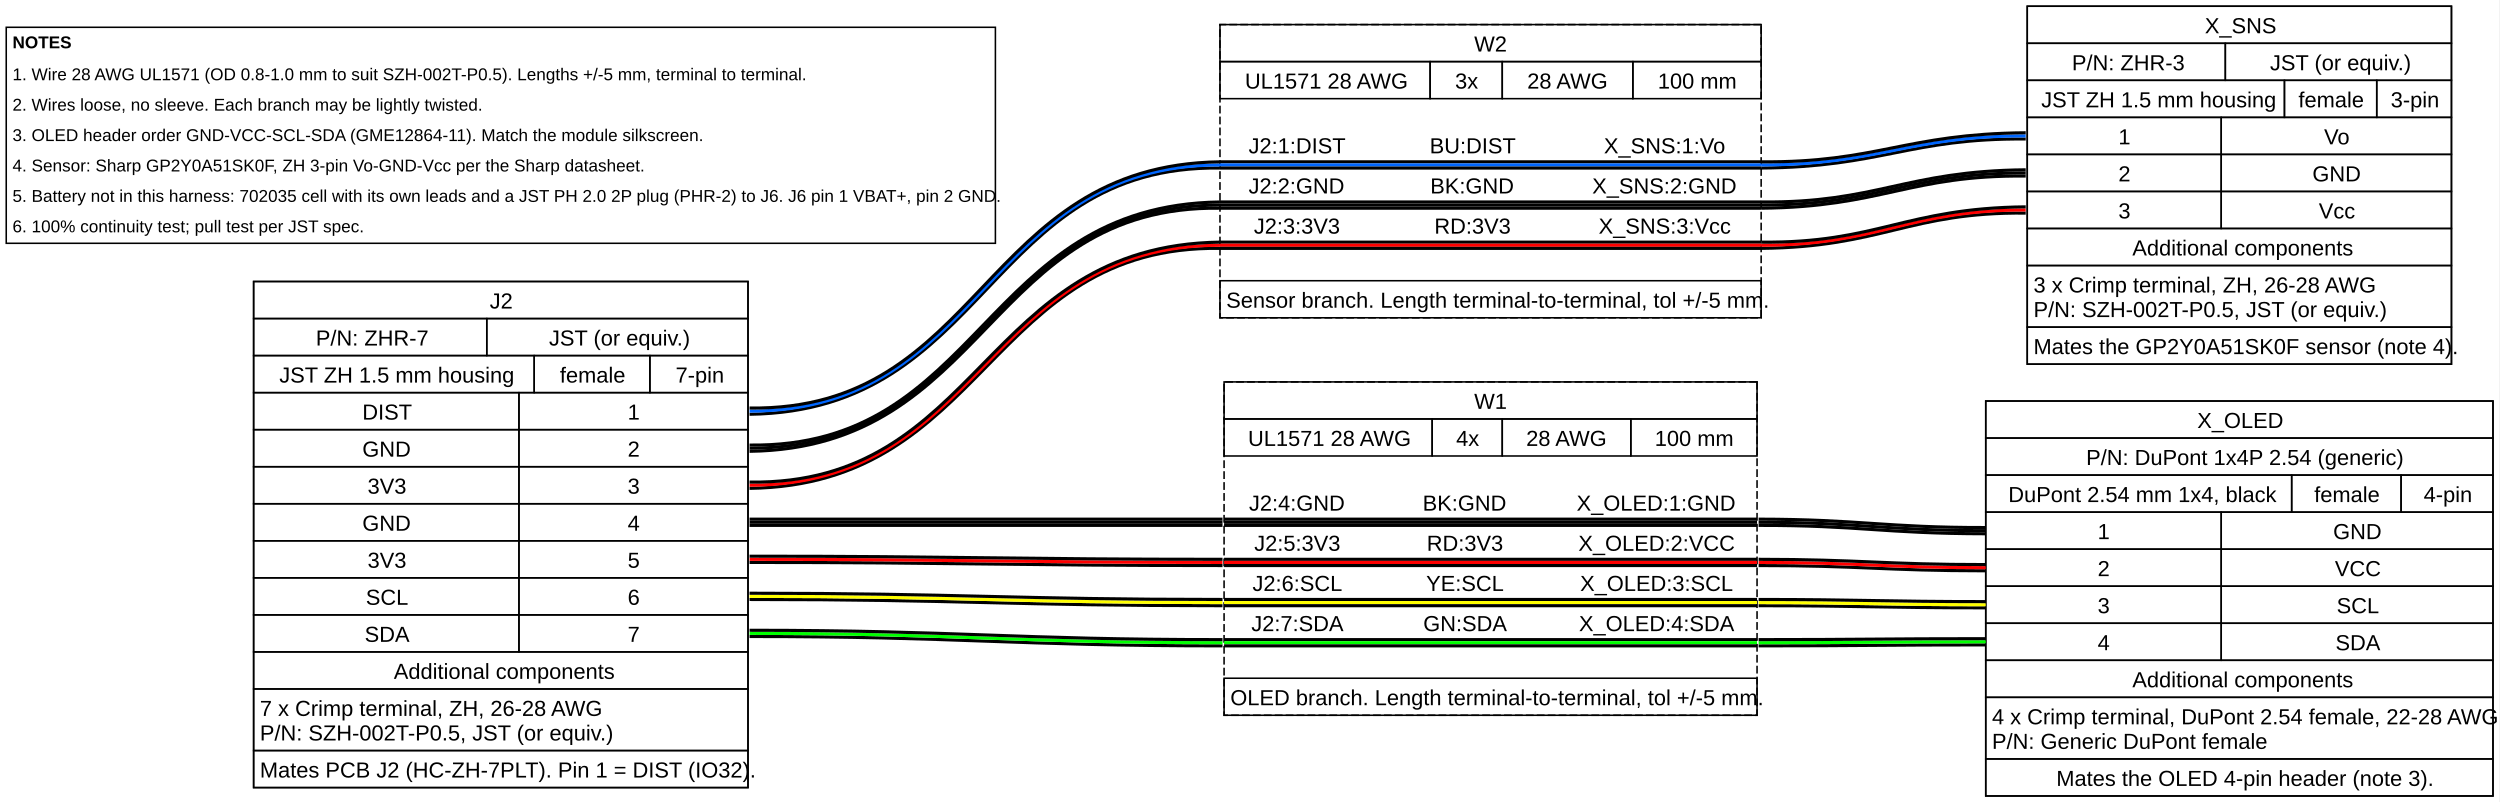
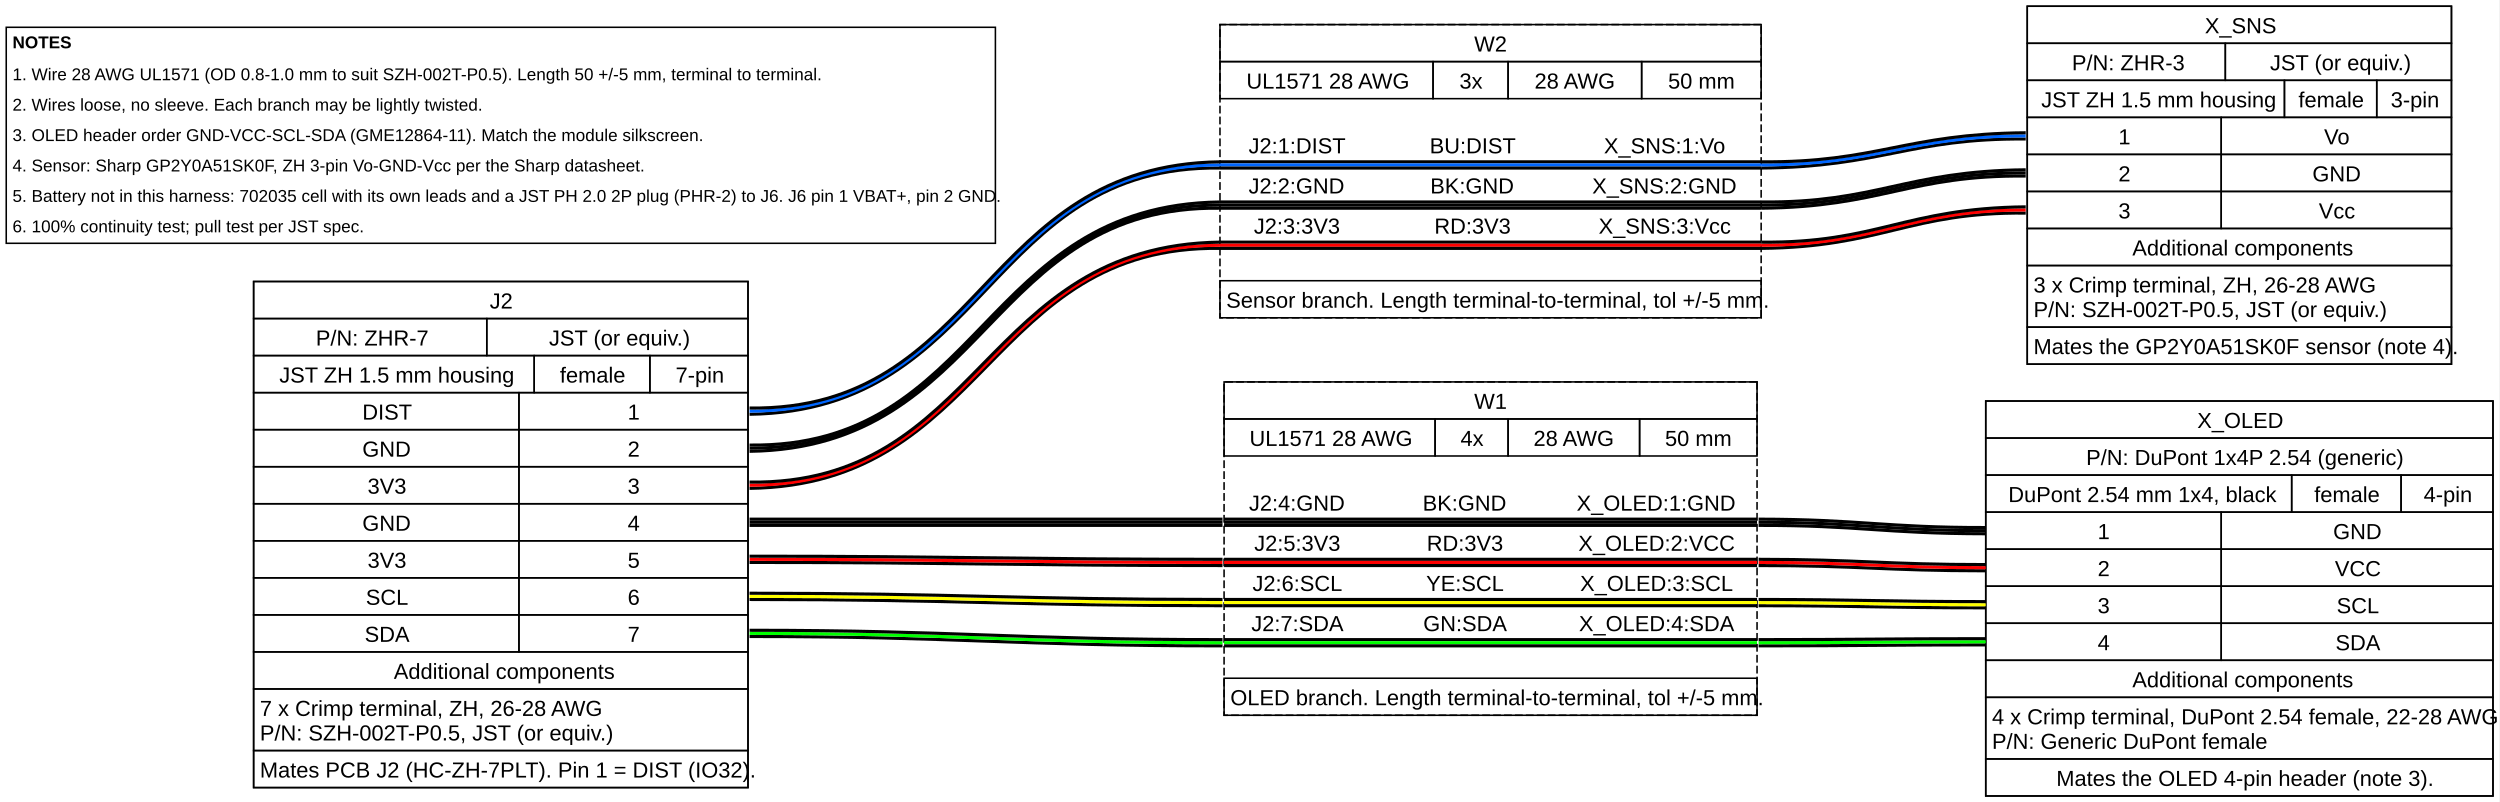
<svg xmlns="http://www.w3.org/2000/svg" width="1603pt" height="514pt" viewBox="0.00 0.00 1603.00 514.00">
  <g id="graph0" class="graph" transform="scale(1 1) rotate(0) translate(4 510.38)">
    <polygon fill="#ffffff" stroke="none" points="-4,4 -4,-510.38 1598.5,-510.38 1598.5,4 -4,4" />
    <g id="node1" class="node">
      <polygon fill="#ffffff" stroke="black" points="475.62,-329.88 158.62,-329.88 158.62,-5.38 475.62,-5.38 475.62,-329.88" />
      <polygon fill="none" stroke="black" points="158.62,-306.12 158.62,-329.88 475.62,-329.88 475.62,-306.12 158.62,-306.12" />
      <text xml:space="preserve" text-anchor="start" x="310" y="-312.57" font-family="arial" font-size="14.00">J2</text>
      <polygon fill="none" stroke="black" points="158.62,-282.38 158.62,-306.12 308.12,-306.12 308.12,-282.38 158.62,-282.38" />
      <text xml:space="preserve" text-anchor="start" x="198.5" y="-288.82" font-family="arial" font-size="14.00">P/N: ZHR-7</text>
      <polygon fill="none" stroke="black" points="308.12,-282.38 308.12,-306.12 475.62,-306.12 475.62,-282.38 308.12,-282.38" />
      <text xml:space="preserve" text-anchor="start" x="348" y="-288.82" font-family="arial" font-size="14.00">JST (or equiv.)</text>
      <polygon fill="none" stroke="black" points="158.62,-258.62 158.62,-282.38 338.54,-282.38 338.54,-258.62 158.62,-258.62" />
      <text xml:space="preserve" text-anchor="start" x="175.08" y="-265.07" font-family="arial" font-size="14.00">JST ZH 1.5 mm housing</text>
      <polygon fill="none" stroke="black" points="338.54,-258.62 338.54,-282.38 412.71,-282.38 412.71,-258.62 338.54,-258.62" />
      <text xml:space="preserve" text-anchor="start" x="355" y="-265.07" font-family="arial" font-size="14.00">female</text>
      <polygon fill="none" stroke="black" points="412.71,-258.62 412.71,-282.38 475.62,-282.38 475.62,-258.62 412.71,-258.62" />
      <text xml:space="preserve" text-anchor="start" x="429.17" y="-265.07" font-family="arial" font-size="14.00">7-pin</text>
      <polygon fill="none" stroke="black" points="158.62,-234.88 158.62,-258.62 328.75,-258.62 328.75,-234.88 158.62,-234.88" />
      <text xml:space="preserve" text-anchor="start" x="228.31" y="-241.32" font-family="arial" font-size="14.00">DIST</text>
      <polygon fill="none" stroke="black" points="328.75,-234.88 328.75,-258.62 475.62,-258.62 475.62,-234.88 328.75,-234.88" />
      <text xml:space="preserve" text-anchor="start" x="398.44" y="-241.32" font-family="arial" font-size="14.00">1</text>
      <polygon fill="none" stroke="black" points="158.62,-211.12 158.62,-234.88 328.75,-234.88 328.75,-211.12 158.62,-211.12" />
      <text xml:space="preserve" text-anchor="start" x="228.31" y="-217.57" font-family="arial" font-size="14.00">GND</text>
      <polygon fill="none" stroke="black" points="328.75,-211.12 328.75,-234.88 475.62,-234.88 475.62,-211.12 328.75,-211.12" />
      <text xml:space="preserve" text-anchor="start" x="398.44" y="-217.57" font-family="arial" font-size="14.00">2</text>
      <polygon fill="none" stroke="black" points="158.62,-187.38 158.62,-211.12 328.75,-211.12 328.75,-187.38 158.62,-187.38" />
      <text xml:space="preserve" text-anchor="start" x="231.69" y="-193.82" font-family="arial" font-size="14.00">3V3</text>
      <polygon fill="none" stroke="black" points="328.75,-187.38 328.75,-211.12 475.62,-211.12 475.62,-187.38 328.75,-187.38" />
      <text xml:space="preserve" text-anchor="start" x="398.44" y="-193.82" font-family="arial" font-size="14.00">3</text>
      <polygon fill="none" stroke="black" points="158.62,-163.62 158.62,-187.38 328.75,-187.38 328.75,-163.62 158.62,-163.62" />
      <text xml:space="preserve" text-anchor="start" x="228.31" y="-170.07" font-family="arial" font-size="14.00">GND</text>
      <polygon fill="none" stroke="black" points="328.75,-163.62 328.75,-187.38 475.62,-187.38 475.62,-163.62 328.75,-163.62" />
      <text xml:space="preserve" text-anchor="start" x="398.44" y="-170.07" font-family="arial" font-size="14.00">4</text>
      <polygon fill="none" stroke="black" points="158.62,-139.88 158.62,-163.62 328.75,-163.62 328.75,-139.88 158.62,-139.88" />
      <text xml:space="preserve" text-anchor="start" x="231.69" y="-146.32" font-family="arial" font-size="14.00">3V3</text>
      <polygon fill="none" stroke="black" points="328.75,-139.88 328.75,-163.62 475.62,-163.62 475.62,-139.88 328.75,-139.88" />
      <text xml:space="preserve" text-anchor="start" x="398.44" y="-146.32" font-family="arial" font-size="14.00">5</text>
      <polygon fill="none" stroke="black" points="158.62,-116.12 158.62,-139.88 328.75,-139.88 328.75,-116.12 158.62,-116.12" />
      <text xml:space="preserve" text-anchor="start" x="230.56" y="-122.58" font-family="arial" font-size="14.00">SCL</text>
      <polygon fill="none" stroke="black" points="328.75,-116.12 328.75,-139.88 475.62,-139.88 475.62,-116.12 328.75,-116.12" />
      <text xml:space="preserve" text-anchor="start" x="398.44" y="-122.58" font-family="arial" font-size="14.00">6</text>
      <polygon fill="none" stroke="black" points="158.62,-92.38 158.62,-116.12 328.75,-116.12 328.75,-92.38 158.62,-92.38" />
      <text xml:space="preserve" text-anchor="start" x="229.81" y="-98.83" font-family="arial" font-size="14.00">SDA</text>
      <polygon fill="none" stroke="black" points="328.75,-92.38 328.75,-116.12 475.62,-116.12 475.62,-92.38 328.75,-92.38" />
      <text xml:space="preserve" text-anchor="start" x="398.44" y="-98.83" font-family="arial" font-size="14.00">7</text>
      <polygon fill="none" stroke="black" points="158.62,-68.62 158.62,-92.38 475.62,-92.38 475.62,-68.62 158.62,-68.62" />
      <text xml:space="preserve" text-anchor="start" x="248.5" y="-75.08" font-family="arial" font-size="14.00">Additional components</text>
      <polygon fill="none" stroke="black" points="158.62,-29.12 158.62,-68.62 475.62,-68.62 475.62,-29.12 158.62,-29.12" />
      <text xml:space="preserve" text-anchor="start" x="162.62" y="-51.33" font-family="arial" font-size="14.00">7 x Crimp terminal, ZH, 26-28 AWG</text>
      <text xml:space="preserve" text-anchor="start" x="162.62" y="-35.58" font-family="arial" font-size="14.00">P/N: SZH-002T-P0.5, JST (or equiv.)</text>
      <polygon fill="none" stroke="black" points="158.62,-5.38 158.62,-29.12 475.62,-29.12 475.62,-5.38 158.62,-5.38" />
      <text xml:space="preserve" text-anchor="start" x="162.62" y="-11.82" font-family="arial" font-size="14.00">Mates PCB J2 (HC-ZH-7PLT). Pin 1 = DIST (IO32).</text>
    </g>
    <g id="node4" class="node">
      <polygon fill="#ffffff" stroke="black" stroke-dasharray="5,2" points="1122.62,-265.5 780.88,-265.5 780.88,-51.75 1122.62,-51.75 1122.62,-265.5" />
      <polygon fill="none" stroke="black" points="780.88,-241.75 780.88,-265.5 1122.62,-265.5 1122.62,-241.75 780.88,-241.75" />
      <text xml:space="preserve" text-anchor="start" x="941.25" y="-248.2" font-family="arial" font-size="14.00">W1</text>
-       <polygon fill="none" stroke="black" points="780.88,-218 780.88,-241.75 914.31,-241.75 914.31,-218 780.88,-218" />
-       <text xml:space="preserve" text-anchor="start" x="796.22" y="-224.45" font-family="arial" font-size="14.00">UL1571 28 AWG</text>
-       <polygon fill="none" stroke="black" points="914.31,-218 914.31,-241.75 959.25,-241.75 959.25,-218 914.31,-218" />
-       <text xml:space="preserve" text-anchor="start" x="929.66" y="-224.45" font-family="arial" font-size="14.00">4x</text>
-       <polygon fill="none" stroke="black" points="959.25,-218 959.25,-241.75 1041.69,-241.75 1041.69,-218 959.25,-218" />
-       <text xml:space="preserve" text-anchor="start" x="974.59" y="-224.45" font-family="arial" font-size="14.00">28 AWG</text>
-       <polygon fill="none" stroke="black" points="1041.69,-218 1041.69,-241.75 1122.62,-241.75 1122.62,-218 1041.69,-218" />
-       <text xml:space="preserve" text-anchor="start" x="1057.03" y="-224.45" font-family="arial" font-size="14.00">100 mm</text>
+       <polygon fill="none" stroke="black" points="780.88,-218 780.88,-241.75 916.19,-241.75 916.19,-218 780.88,-218" />
+       <text xml:space="preserve" text-anchor="start" x="797.16" y="-224.45" font-family="arial" font-size="14.00">UL1571 28 AWG</text>
+       <polygon fill="none" stroke="black" points="916.19,-218 916.19,-241.75 963,-241.75 963,-218 916.19,-218" />
+       <text xml:space="preserve" text-anchor="start" x="932.47" y="-224.45" font-family="arial" font-size="14.00">4x</text>
+       <polygon fill="none" stroke="black" points="963,-218 963,-241.75 1047.31,-241.75 1047.31,-218 963,-218" />
+       <text xml:space="preserve" text-anchor="start" x="979.28" y="-224.45" font-family="arial" font-size="14.00">28 AWG</text>
+       <polygon fill="none" stroke="black" points="1047.31,-218 1047.31,-241.75 1122.62,-241.75 1122.62,-218 1047.31,-218" />
+       <text xml:space="preserve" text-anchor="start" x="1063.59" y="-224.45" font-family="arial" font-size="14.00">50 mm</text>
      <text xml:space="preserve" text-anchor="start" x="824.96" y="-202.7" font-family="arial" font-size="14.00"> </text>
      <text xml:space="preserve" text-anchor="start" x="796.83" y="-182.95" font-family="arial" font-size="14.00">J2:4:GND</text>
      <text xml:space="preserve" text-anchor="start" x="888.75" y="-182.95" font-family="arial" font-size="14.00">     BK:GND    </text>
      <text xml:space="preserve" text-anchor="start" x="1006.92" y="-182.95" font-family="arial" font-size="14.00">X_OLED:1:GND</text>
      <polygon fill="#000000" stroke="none" points="780.88,-176.5 780.88,-178.5 1122.62,-178.5 1122.62,-176.5 780.88,-176.5" />
      <polygon fill="#000000" stroke="none" points="780.88,-174.5 780.88,-176.5 1122.62,-176.5 1122.62,-174.5 780.88,-174.5" />
      <polygon fill="#000000" stroke="none" points="780.88,-172.5 780.88,-174.5 1122.62,-174.5 1122.62,-172.5 780.88,-172.5" />
      <text xml:space="preserve" text-anchor="start" x="800.21" y="-157.2" font-family="arial" font-size="14.00">J2:5:3V3</text>
      <text xml:space="preserve" text-anchor="start" x="891.38" y="-157.2" font-family="arial" font-size="14.00">     RD:3V3    </text>
      <text xml:space="preserve" text-anchor="start" x="1008.04" y="-157.2" font-family="arial" font-size="14.00">X_OLED:2:VCC</text>
      <polygon fill="#000000" stroke="none" points="780.88,-150.75 780.88,-152.75 1122.62,-152.75 1122.62,-150.75 780.88,-150.75" />
      <polygon fill="#ff0000" stroke="none" points="780.88,-148.75 780.88,-150.75 1122.62,-150.75 1122.62,-148.75 780.88,-148.75" />
      <polygon fill="#000000" stroke="none" points="780.88,-146.75 780.88,-148.75 1122.62,-148.75 1122.62,-146.75 780.88,-146.75" />
      <text xml:space="preserve" text-anchor="start" x="799.08" y="-131.45" font-family="arial" font-size="14.00">J2:6:SCL</text>
      <text xml:space="preserve" text-anchor="start" x="891" y="-131.45" font-family="arial" font-size="14.00">     YE:SCL    </text>
      <text xml:space="preserve" text-anchor="start" x="1009.17" y="-131.45" font-family="arial" font-size="14.00">X_OLED:3:SCL</text>
      <polygon fill="#000000" stroke="none" points="780.88,-125 780.88,-127 1122.62,-127 1122.62,-125 780.88,-125" />
      <polygon fill="#ffff00" stroke="none" points="780.88,-123 780.88,-125 1122.62,-125 1122.62,-123 780.88,-123" />
      <polygon fill="#000000" stroke="none" points="780.88,-121 780.88,-123 1122.62,-123 1122.62,-121 780.88,-121" />
      <text xml:space="preserve" text-anchor="start" x="798.33" y="-105.7" font-family="arial" font-size="14.00">J2:7:SDA</text>
      <text xml:space="preserve" text-anchor="start" x="889.12" y="-105.7" font-family="arial" font-size="14.00">     GN:SDA    </text>
      <text xml:space="preserve" text-anchor="start" x="1008.42" y="-105.7" font-family="arial" font-size="14.00">X_OLED:4:SDA</text>
      <polygon fill="#000000" stroke="none" points="780.88,-99.25 780.88,-101.25 1122.62,-101.25 1122.62,-99.25 780.88,-99.25" />
      <polygon fill="#00ff00" stroke="none" points="780.88,-97.25 780.88,-99.25 1122.62,-99.25 1122.62,-97.25 780.88,-97.25" />
      <polygon fill="#000000" stroke="none" points="780.88,-95.25 780.88,-97.25 1122.62,-97.25 1122.62,-95.25 780.88,-95.25" />
      <text xml:space="preserve" text-anchor="start" x="824.96" y="-79.95" font-family="arial" font-size="14.00"> </text>
      <polygon fill="none" stroke="black" points="780.88,-51.75 780.88,-75.5 1122.62,-75.5 1122.62,-51.75 780.88,-51.75" />
      <text xml:space="preserve" text-anchor="start" x="784.88" y="-58.2" font-family="arial" font-size="14.00">OLED branch. Length terminal-to-terminal, tol +/-5 mm.</text>
    </g>
    <g id="edge1" class="edge">
      <path fill="none" stroke="#000000" stroke-width="2" d="M476.62,-173.5C611.4,-173.5 645.1,-173.5 779.88,-173.5" />
      <path fill="none" stroke="#000000" stroke-width="2" d="M476.62,-175.5C611.4,-175.5 645.1,-175.5 779.88,-175.5" />
      <path fill="none" stroke="#000000" stroke-width="2" d="M476.62,-177.5C611.4,-177.5 645.1,-177.5 779.88,-177.5" />
    </g>
    <g id="edge3" class="edge">
      <path fill="none" stroke="#000000" stroke-width="2" d="M476.62,-149.75C611.29,-149.75 644.98,-147.75 779.88,-147.75" />
      <path fill="none" stroke="#ff0000" stroke-width="2" d="M476.62,-151.75C611.41,-151.75 645.09,-149.75 779.88,-149.75" />
      <path fill="none" stroke="#000000" stroke-width="2" d="M476.62,-153.75C611.52,-153.75 645.21,-151.75 779.88,-151.75" />
    </g>
    <g id="edge5" class="edge">
      <path fill="none" stroke="#000000" stroke-width="2" d="M476.62,-126C611.18,-126.01 644.85,-122.01 779.88,-122" />
      <path fill="none" stroke="#ffff00" stroke-width="2" d="M476.62,-128C611.41,-128 645.09,-124 779.88,-124" />
      <path fill="none" stroke="#000000" stroke-width="2" d="M476.62,-130C611.65,-129.99 645.32,-125.99 779.88,-126" />
    </g>
    <g id="edge7" class="edge">
      <path fill="none" stroke="#000000" stroke-width="2" d="M476.62,-102.25C611.08,-102.28 644.72,-96.28 779.88,-96.25" />
      <path fill="none" stroke="#00ff00" stroke-width="2" d="M476.62,-104.25C611.43,-104.25 645.07,-98.25 779.88,-98.25" />
      <path fill="none" stroke="#000000" stroke-width="2" d="M476.62,-106.25C611.78,-106.22 645.42,-100.22 779.88,-100.25" />
    </g>
    <g id="node5" class="node">
      <polygon fill="#ffffff" stroke="black" stroke-dasharray="5,2" points="1125.25,-494.62 778.25,-494.62 778.25,-306.62 1125.25,-306.62 1125.25,-494.62" />
      <polygon fill="none" stroke="black" points="778.25,-470.88 778.25,-494.62 1125.25,-494.62 1125.25,-470.88 778.25,-470.88" />
      <text xml:space="preserve" text-anchor="start" x="941.25" y="-477.32" font-family="arial" font-size="14.00">W2</text>
-       <polygon fill="none" stroke="black" points="778.25,-447.12 778.25,-470.88 913,-470.88 913,-447.12 778.25,-447.12" />
-       <text xml:space="preserve" text-anchor="start" x="794.25" y="-453.57" font-family="arial" font-size="14.00">UL1571 28 AWG</text>
-       <polygon fill="none" stroke="black" points="913,-447.12 913,-470.88 959.25,-470.88 959.25,-447.12 913,-447.12" />
-       <text xml:space="preserve" text-anchor="start" x="929" y="-453.57" font-family="arial" font-size="14.00">3x</text>
-       <polygon fill="none" stroke="black" points="959.25,-447.12 959.25,-470.88 1043,-470.88 1043,-447.12 959.25,-447.12" />
-       <text xml:space="preserve" text-anchor="start" x="975.25" y="-453.57" font-family="arial" font-size="14.00">28 AWG</text>
-       <polygon fill="none" stroke="black" points="1043,-447.12 1043,-470.88 1125.25,-470.88 1125.25,-447.12 1043,-447.12" />
-       <text xml:space="preserve" text-anchor="start" x="1059" y="-453.57" font-family="arial" font-size="14.00">100 mm</text>
+       <polygon fill="none" stroke="black" points="778.25,-447.12 778.25,-470.88 914.88,-470.88 914.88,-447.12 778.25,-447.12" />
+       <text xml:space="preserve" text-anchor="start" x="795.19" y="-453.57" font-family="arial" font-size="14.00">UL1571 28 AWG</text>
+       <polygon fill="none" stroke="black" points="914.88,-447.12 914.88,-470.88 963,-470.88 963,-447.12 914.88,-447.12" />
+       <text xml:space="preserve" text-anchor="start" x="931.81" y="-453.57" font-family="arial" font-size="14.00">3x</text>
+       <polygon fill="none" stroke="black" points="963,-447.12 963,-470.88 1048.62,-470.88 1048.62,-447.12 963,-447.12" />
+       <text xml:space="preserve" text-anchor="start" x="979.94" y="-453.57" font-family="arial" font-size="14.00">28 AWG</text>
+       <polygon fill="none" stroke="black" points="1048.62,-447.12 1048.62,-470.88 1125.25,-470.88 1125.25,-447.12 1048.62,-447.12" />
+       <text xml:space="preserve" text-anchor="start" x="1065.56" y="-453.57" font-family="arial" font-size="14.00">50 mm</text>
      <text xml:space="preserve" text-anchor="start" x="824.71" y="-431.82" font-family="arial" font-size="14.00"> </text>
      <text xml:space="preserve" text-anchor="start" x="796.58" y="-412.07" font-family="arial" font-size="14.00">J2:1:DIST</text>
      <text xml:space="preserve" text-anchor="start" x="893.25" y="-412.07" font-family="arial" font-size="14.00">     BU:DIST    </text>
      <text xml:space="preserve" text-anchor="start" x="1024.42" y="-412.07" font-family="arial" font-size="14.00">X_SNS:1:Vo</text>
      <polygon fill="#000000" stroke="none" points="778.25,-405.62 778.25,-407.62 1125.25,-407.62 1125.25,-405.62 778.25,-405.62" />
      <polygon fill="#0066ff" stroke="none" points="778.25,-403.62 778.25,-405.62 1125.25,-405.62 1125.25,-403.62 778.25,-403.62" />
      <polygon fill="#000000" stroke="none" points="778.25,-401.62 778.25,-403.62 1125.25,-403.62 1125.25,-401.62 778.25,-401.62" />
      <text xml:space="preserve" text-anchor="start" x="796.58" y="-386.32" font-family="arial" font-size="14.00">J2:2:GND</text>
      <text xml:space="preserve" text-anchor="start" x="893.62" y="-386.32" font-family="arial" font-size="14.00">     BK:GND    </text>
      <text xml:space="preserve" text-anchor="start" x="1016.92" y="-386.32" font-family="arial" font-size="14.00">X_SNS:2:GND</text>
      <polygon fill="#000000" stroke="none" points="778.25,-379.88 778.25,-381.88 1125.25,-381.88 1125.25,-379.88 778.25,-379.88" />
      <polygon fill="#000000" stroke="none" points="778.25,-377.88 778.25,-379.88 1125.25,-379.88 1125.25,-377.88 778.25,-377.88" />
      <polygon fill="#000000" stroke="none" points="778.25,-375.88 778.25,-377.88 1125.25,-377.88 1125.25,-375.88 778.25,-375.88" />
      <text xml:space="preserve" text-anchor="start" x="799.96" y="-360.57" font-family="arial" font-size="14.00">J2:3:3V3</text>
      <text xml:space="preserve" text-anchor="start" x="896.25" y="-360.57" font-family="arial" font-size="14.00">     RD:3V3    </text>
      <text xml:space="preserve" text-anchor="start" x="1021.04" y="-360.57" font-family="arial" font-size="14.00">X_SNS:3:Vcc</text>
      <polygon fill="#000000" stroke="none" points="778.25,-354.12 778.25,-356.12 1125.25,-356.12 1125.25,-354.12 778.25,-354.12" />
      <polygon fill="#ff0000" stroke="none" points="778.25,-352.12 778.25,-354.12 1125.25,-354.12 1125.25,-352.12 778.25,-352.12" />
      <polygon fill="#000000" stroke="none" points="778.25,-350.12 778.25,-352.12 1125.25,-352.12 1125.25,-350.12 778.25,-350.12" />
      <text xml:space="preserve" text-anchor="start" x="824.71" y="-334.82" font-family="arial" font-size="14.00"> </text>
      <polygon fill="none" stroke="black" points="778.25,-306.62 778.25,-330.38 1125.25,-330.38 1125.25,-306.62 778.25,-306.62" />
      <text xml:space="preserve" text-anchor="start" x="782.25" y="-313.07" font-family="arial" font-size="14.00">Sensor branch. Length terminal-to-terminal, tol +/-5 mm.</text>
    </g>
    <g id="edge9" class="edge">
      <path fill="none" stroke="#000000" stroke-width="2" d="M476.62,-244.75C629.93,-246.76 628.94,-404.64 778.25,-402.63" />
      <path fill="none" stroke="#0066ff" stroke-width="2" d="M476.62,-246.75C627.93,-246.75 626.94,-404.62 778.25,-404.62" />
      <path fill="none" stroke="#000000" stroke-width="2" d="M476.62,-248.75C625.93,-246.74 624.94,-404.61 778.25,-406.62" />
    </g>
    <g id="edge11" class="edge">
      <path fill="none" stroke="#000000" stroke-width="2" d="M476.62,-221C629.52,-223 629.35,-378.88 778.25,-376.88" />
      <path fill="none" stroke="#000000" stroke-width="2" d="M476.62,-223C627.52,-223 627.35,-378.88 778.25,-378.88" />
      <path fill="none" stroke="#000000" stroke-width="2" d="M476.62,-225C625.52,-223 625.35,-378.87 778.25,-380.87" />
    </g>
    <g id="edge13" class="edge">
      <path fill="none" stroke="#000000" stroke-width="2" d="M476.62,-197.25C629.12,-199.24 629.76,-353.12 778.25,-351.13" />
      <path fill="none" stroke="#ff0000" stroke-width="2" d="M476.62,-199.25C627.12,-199.25 627.76,-353.12 778.25,-353.12" />
      <path fill="none" stroke="#000000" stroke-width="2" d="M476.62,-201.25C625.12,-199.26 625.76,-353.13 778.25,-355.12" />
    </g>
    <g id="node2" class="node">
      <polygon fill="#ffffff" stroke="black" points="1594.5,-253.25 1269.25,-253.25 1269.25,0 1594.5,0 1594.5,-253.25" />
      <polygon fill="none" stroke="black" points="1269.25,-229.5 1269.25,-253.25 1594.5,-253.25 1594.5,-229.5 1269.25,-229.5" />
      <text xml:space="preserve" text-anchor="start" x="1404.88" y="-235.95" font-family="arial" font-size="14.00">X_OLED</text>
      <polygon fill="none" stroke="black" points="1269.25,-205.75 1269.25,-229.5 1594.5,-229.5 1594.5,-205.75 1269.25,-205.75" />
      <text xml:space="preserve" text-anchor="start" x="1333.62" y="-212.2" font-family="arial" font-size="14.00">P/N: DuPont 1x4P 2.54 (generic)</text>
      <polygon fill="none" stroke="black" points="1269.25,-182 1269.25,-205.75 1465.42,-205.75 1465.42,-182 1269.25,-182" />
      <text xml:space="preserve" text-anchor="start" x="1283.71" y="-188.45" font-family="arial" font-size="14.00">DuPont 2.54 mm 1x4, black</text>
      <polygon fill="none" stroke="black" points="1465.42,-182 1465.42,-205.75 1535.58,-205.75 1535.58,-182 1465.42,-182" />
      <text xml:space="preserve" text-anchor="start" x="1479.88" y="-188.45" font-family="arial" font-size="14.00">female</text>
      <polygon fill="none" stroke="black" points="1535.58,-182 1535.58,-205.75 1594.5,-205.75 1594.5,-182 1535.58,-182" />
      <text xml:space="preserve" text-anchor="start" x="1550.04" y="-188.45" font-family="arial" font-size="14.00">4-pin</text>
      <polygon fill="none" stroke="black" points="1269.25,-158.25 1269.25,-182 1420.25,-182 1420.25,-158.25 1269.25,-158.25" />
      <text xml:space="preserve" text-anchor="start" x="1341" y="-164.7" font-family="arial" font-size="14.00">1</text>
      <polygon fill="none" stroke="black" points="1420.25,-158.25 1420.25,-182 1594.5,-182 1594.5,-158.25 1420.25,-158.25" />
      <text xml:space="preserve" text-anchor="start" x="1492" y="-164.7" font-family="arial" font-size="14.00">GND</text>
      <polygon fill="none" stroke="black" points="1269.25,-134.5 1269.25,-158.25 1420.25,-158.25 1420.25,-134.5 1269.25,-134.5" />
      <text xml:space="preserve" text-anchor="start" x="1341" y="-140.95" font-family="arial" font-size="14.00">2</text>
      <polygon fill="none" stroke="black" points="1420.25,-134.5 1420.25,-158.25 1594.5,-158.25 1594.5,-134.5 1420.25,-134.5" />
      <text xml:space="preserve" text-anchor="start" x="1493.12" y="-140.95" font-family="arial" font-size="14.00">VCC</text>
      <polygon fill="none" stroke="black" points="1269.25,-110.75 1269.25,-134.5 1420.25,-134.5 1420.25,-110.75 1269.25,-110.75" />
      <text xml:space="preserve" text-anchor="start" x="1341" y="-117.2" font-family="arial" font-size="14.00">3</text>
      <polygon fill="none" stroke="black" points="1420.25,-110.75 1420.25,-134.5 1594.5,-134.5 1594.5,-110.75 1420.25,-110.75" />
      <text xml:space="preserve" text-anchor="start" x="1494.25" y="-117.2" font-family="arial" font-size="14.00">SCL</text>
      <polygon fill="none" stroke="black" points="1269.25,-87 1269.25,-110.75 1420.25,-110.75 1420.25,-87 1269.25,-87" />
      <text xml:space="preserve" text-anchor="start" x="1341" y="-93.45" font-family="arial" font-size="14.00">4</text>
      <polygon fill="none" stroke="black" points="1420.25,-87 1420.25,-110.75 1594.5,-110.75 1594.5,-87 1420.25,-87" />
      <text xml:space="preserve" text-anchor="start" x="1493.5" y="-93.45" font-family="arial" font-size="14.00">SDA</text>
      <polygon fill="none" stroke="black" points="1269.25,-63.25 1269.25,-87 1594.5,-87 1594.5,-63.25 1269.25,-63.25" />
      <text xml:space="preserve" text-anchor="start" x="1363.25" y="-69.7" font-family="arial" font-size="14.00">Additional components</text>
      <polygon fill="none" stroke="black" points="1269.25,-23.75 1269.25,-63.25 1594.5,-63.25 1594.5,-23.75 1269.25,-23.75" />
      <text xml:space="preserve" text-anchor="start" x="1273.25" y="-45.95" font-family="arial" font-size="14.00">4 x Crimp terminal, DuPont 2.54 female, 22-28 AWG</text>
      <text xml:space="preserve" text-anchor="start" x="1273.25" y="-30.2" font-family="arial" font-size="14.00">P/N: Generic DuPont female</text>
      <polygon fill="none" stroke="black" points="1269.25,0 1269.25,-23.75 1594.5,-23.75 1594.5,0 1269.25,0" />
      <text xml:space="preserve" text-anchor="start" x="1314.5" y="-6.45" font-family="arial" font-size="14.00">Mates the OLED 4-pin header (note 3).</text>
    </g>
    <g id="node3" class="node">
      <polygon fill="#ffffff" stroke="black" points="1567.88,-506.38 1295.88,-506.38 1295.88,-276.88 1567.88,-276.88 1567.88,-506.38" />
      <polygon fill="none" stroke="black" points="1295.88,-482.62 1295.88,-506.38 1567.88,-506.38 1567.88,-482.62 1295.88,-482.62" />
      <text xml:space="preserve" text-anchor="start" x="1409.75" y="-489.07" font-family="arial" font-size="14.00">X_SNS</text>
      <polygon fill="none" stroke="black" points="1295.88,-458.88 1295.88,-482.62 1422.88,-482.62 1422.88,-458.88 1295.88,-458.88" />
      <text xml:space="preserve" text-anchor="start" x="1324.5" y="-465.32" font-family="arial" font-size="14.00">P/N: ZHR-3</text>
      <polygon fill="none" stroke="black" points="1422.88,-458.88 1422.88,-482.62 1567.88,-482.62 1567.88,-458.88 1422.88,-458.88" />
      <text xml:space="preserve" text-anchor="start" x="1451.5" y="-465.32" font-family="arial" font-size="14.00">JST (or equiv.)</text>
      <polygon fill="none" stroke="black" points="1295.88,-435.12 1295.88,-458.88 1460.79,-458.88 1460.79,-435.12 1295.88,-435.12" />
      <text xml:space="preserve" text-anchor="start" x="1304.83" y="-441.57" font-family="arial" font-size="14.00">JST ZH 1.5 mm housing</text>
      <polygon fill="none" stroke="black" points="1460.79,-435.12 1460.79,-458.88 1519.96,-458.88 1519.96,-435.12 1460.79,-435.12" />
      <text xml:space="preserve" text-anchor="start" x="1469.75" y="-441.57" font-family="arial" font-size="14.00">female</text>
      <polygon fill="none" stroke="black" points="1519.96,-435.12 1519.96,-458.88 1567.88,-458.88 1567.88,-435.12 1519.96,-435.12" />
      <text xml:space="preserve" text-anchor="start" x="1528.92" y="-441.57" font-family="arial" font-size="14.00">3-pin</text>
      <polygon fill="none" stroke="black" points="1295.88,-411.38 1295.88,-435.12 1420.25,-435.12 1420.25,-411.38 1295.88,-411.38" />
      <text xml:space="preserve" text-anchor="start" x="1354.31" y="-417.82" font-family="arial" font-size="14.00">1</text>
      <polygon fill="none" stroke="black" points="1420.25,-411.38 1420.25,-435.12 1567.88,-435.12 1567.88,-411.38 1420.25,-411.38" />
      <text xml:space="preserve" text-anchor="start" x="1486.19" y="-417.82" font-family="arial" font-size="14.00">Vo</text>
      <polygon fill="none" stroke="black" points="1295.88,-387.62 1295.88,-411.38 1420.25,-411.38 1420.25,-387.62 1295.88,-387.62" />
      <text xml:space="preserve" text-anchor="start" x="1354.31" y="-394.07" font-family="arial" font-size="14.00">2</text>
      <polygon fill="none" stroke="black" points="1420.25,-387.62 1420.25,-411.38 1567.88,-411.38 1567.88,-387.62 1420.25,-387.62" />
      <text xml:space="preserve" text-anchor="start" x="1478.69" y="-394.07" font-family="arial" font-size="14.00">GND</text>
      <polygon fill="none" stroke="black" points="1295.88,-363.88 1295.88,-387.62 1420.25,-387.62 1420.25,-363.88 1295.88,-363.88" />
      <text xml:space="preserve" text-anchor="start" x="1354.31" y="-370.32" font-family="arial" font-size="14.00">3</text>
      <polygon fill="none" stroke="black" points="1420.25,-363.88 1420.25,-387.62 1567.88,-387.62 1567.88,-363.88 1420.25,-363.88" />
      <text xml:space="preserve" text-anchor="start" x="1482.81" y="-370.32" font-family="arial" font-size="14.00">Vcc</text>
      <polygon fill="none" stroke="black" points="1295.88,-340.12 1295.88,-363.88 1567.88,-363.88 1567.88,-340.12 1295.88,-340.12" />
      <text xml:space="preserve" text-anchor="start" x="1363.25" y="-346.57" font-family="arial" font-size="14.00">Additional components</text>
      <polygon fill="none" stroke="black" points="1295.88,-300.62 1295.88,-340.12 1567.88,-340.12 1567.88,-300.62 1295.88,-300.62" />
      <text xml:space="preserve" text-anchor="start" x="1299.88" y="-322.82" font-family="arial" font-size="14.00">3 x Crimp terminal, ZH, 26-28 AWG</text>
      <text xml:space="preserve" text-anchor="start" x="1299.88" y="-307.07" font-family="arial" font-size="14.00">P/N: SZH-002T-P0.5, JST (or equiv.)</text>
      <polygon fill="none" stroke="black" points="1295.88,-276.88 1295.88,-300.62 1567.88,-300.62 1567.88,-276.88 1295.88,-276.88" />
      <text xml:space="preserve" text-anchor="start" x="1299.88" y="-283.32" font-family="arial" font-size="14.00">Mates the GP2Y0A51SK0F sensor (note 4).</text>
    </g>
    <g id="edge2" class="edge">
      <path fill="none" stroke="#000000" stroke-width="2" d="M1123.62,-173.5C1187.76,-173.6 1203.85,-168.23 1269.25,-168.13" />
      <path fill="none" stroke="#000000" stroke-width="2" d="M1123.62,-175.5C1188.39,-175.5 1204.48,-170.12 1269.25,-170.12" />
      <path fill="none" stroke="#000000" stroke-width="2" d="M1123.62,-177.5C1189.02,-177.4 1205.12,-172.02 1269.25,-172.12" />
    </g>
    <g id="edge4" class="edge">
      <path fill="none" stroke="#000000" stroke-width="2" d="M1123.62,-147.75C1187.96,-147.79 1204.1,-144.42 1269.25,-144.38" />
      <path fill="none" stroke="#ff0000" stroke-width="2" d="M1123.62,-149.75C1188.36,-149.75 1204.51,-146.38 1269.25,-146.38" />
      <path fill="none" stroke="#000000" stroke-width="2" d="M1123.62,-151.75C1188.77,-151.71 1204.92,-148.33 1269.25,-148.37" />
    </g>
    <g id="edge6" class="edge">
      <path fill="none" stroke="#000000" stroke-width="2" d="M1123.62,-122C1188.18,-122.01 1204.36,-120.63 1269.25,-120.63" />
      <path fill="none" stroke="#ffff00" stroke-width="2" d="M1123.62,-124C1188.35,-124 1204.52,-122.63 1269.25,-122.62" />
      <path fill="none" stroke="#000000" stroke-width="2" d="M1123.62,-126C1188.52,-125.99 1204.69,-124.62 1269.25,-124.62" />
    </g>
    <g id="edge8" class="edge">
      <path fill="none" stroke="#000000" stroke-width="2" d="M1123.62,-96.25C1188.43,-96.25 1204.6,-96.88 1269.25,-96.88" />
      <path fill="none" stroke="#00ff00" stroke-width="2" d="M1123.62,-98.25C1188.35,-98.25 1204.53,-98.88 1269.25,-98.87" />
      <path fill="none" stroke="#000000" stroke-width="2" d="M1123.62,-100.25C1188.27,-100.25 1204.45,-100.87 1269.25,-100.87" />
    </g>
    <g id="edge10" class="edge">
      <path fill="none" stroke="#000000" stroke-width="2" d="M1125.25,-402.63C1202.53,-403.24 1220.47,-421.86 1294.88,-421.25" />
      <path fill="none" stroke="#0066ff" stroke-width="2" d="M1125.25,-404.63C1201.09,-404.62 1219.03,-423.25 1294.88,-423.25" />
      <path fill="none" stroke="#000000" stroke-width="2" d="M1125.25,-406.62C1199.65,-406.01 1217.59,-424.64 1294.88,-425.25" />
    </g>
    <g id="edge12" class="edge">
      <path fill="none" stroke="#000000" stroke-width="2" d="M1125.25,-376.88C1202.71,-377.57 1220.45,-398.2 1294.88,-397.5" />
      <path fill="none" stroke="#000000" stroke-width="2" d="M1125.25,-378.88C1201.19,-378.87 1218.93,-399.5 1294.88,-399.5" />
      <path fill="none" stroke="#000000" stroke-width="2" d="M1125.25,-380.87C1199.68,-380.18 1217.41,-400.8 1294.88,-401.5" />
    </g>
    <g id="edge14" class="edge">
      <path fill="none" stroke="#000000" stroke-width="2" d="M1125.25,-351.13C1202.89,-351.9 1220.4,-374.53 1294.88,-373.75" />
      <path fill="none" stroke="#ff0000" stroke-width="2" d="M1125.25,-353.12C1201.31,-353.12 1218.82,-375.75 1294.88,-375.75" />
      <path fill="none" stroke="#000000" stroke-width="2" d="M1125.25,-355.12C1199.72,-354.35 1217.24,-376.97 1294.88,-377.75" />
    </g>
    <g id="node6" class="node">
      <polygon fill="#ffffff" stroke="none" points="634.25,-492.88 0,-492.88 0,-354.38 634.25,-354.38 634.25,-492.88" />
      <text xml:space="preserve" text-anchor="start" x="4" y="-479.43" font-family="arial" font-weight="bold" font-size="11.00">NOTES</text>
-       <text xml:space="preserve" text-anchor="start" x="4" y="-458.93" font-family="arial" font-size="11.00">1. Wire 28 AWG UL1571 (OD 0.8-1.0 mm to suit SZH-002T-P0.5). Lengths +/-5 mm, terminal to terminal.</text>
+       <text xml:space="preserve" text-anchor="start" x="4" y="-458.93" font-family="arial" font-size="11.00">1. Wire 28 AWG UL1571 (OD 0.8-1.0 mm to suit SZH-002T-P0.5). Length 50 +/-5 mm, terminal to terminal.</text>
      <text xml:space="preserve" text-anchor="start" x="4" y="-439.43" font-family="arial" font-size="11.00">2. Wires loose, no sleeve. Each branch may be lightly twisted.</text>
      <text xml:space="preserve" text-anchor="start" x="4" y="-419.93" font-family="arial" font-size="11.00">3. OLED header order GND-VCC-SCL-SDA (GME12864-11). Match the module silkscreen.</text>
      <text xml:space="preserve" text-anchor="start" x="4" y="-400.43" font-family="arial" font-size="11.00">4. Sensor: Sharp GP2Y0A51SK0F, ZH 3-pin Vo-GND-Vcc per the Sharp datasheet.</text>
      <text xml:space="preserve" text-anchor="start" x="4" y="-380.93" font-family="arial" font-size="11.00">5. Battery not in this harness: 702035 cell with its own leads and a JST PH 2.0 2P plug (PHR-2) to J6. J6 pin 1 VBAT+, pin 2 GND.</text>
      <text xml:space="preserve" text-anchor="start" x="4" y="-361.43" font-family="arial" font-size="11.00">6. 100% continuity test; pull test per JST spec.</text>
      <polygon fill="none" stroke="black" points="0,-354.38 0,-492.88 634.25,-492.88 634.25,-354.38 0,-354.38" />
    </g>
  </g>
</svg>
